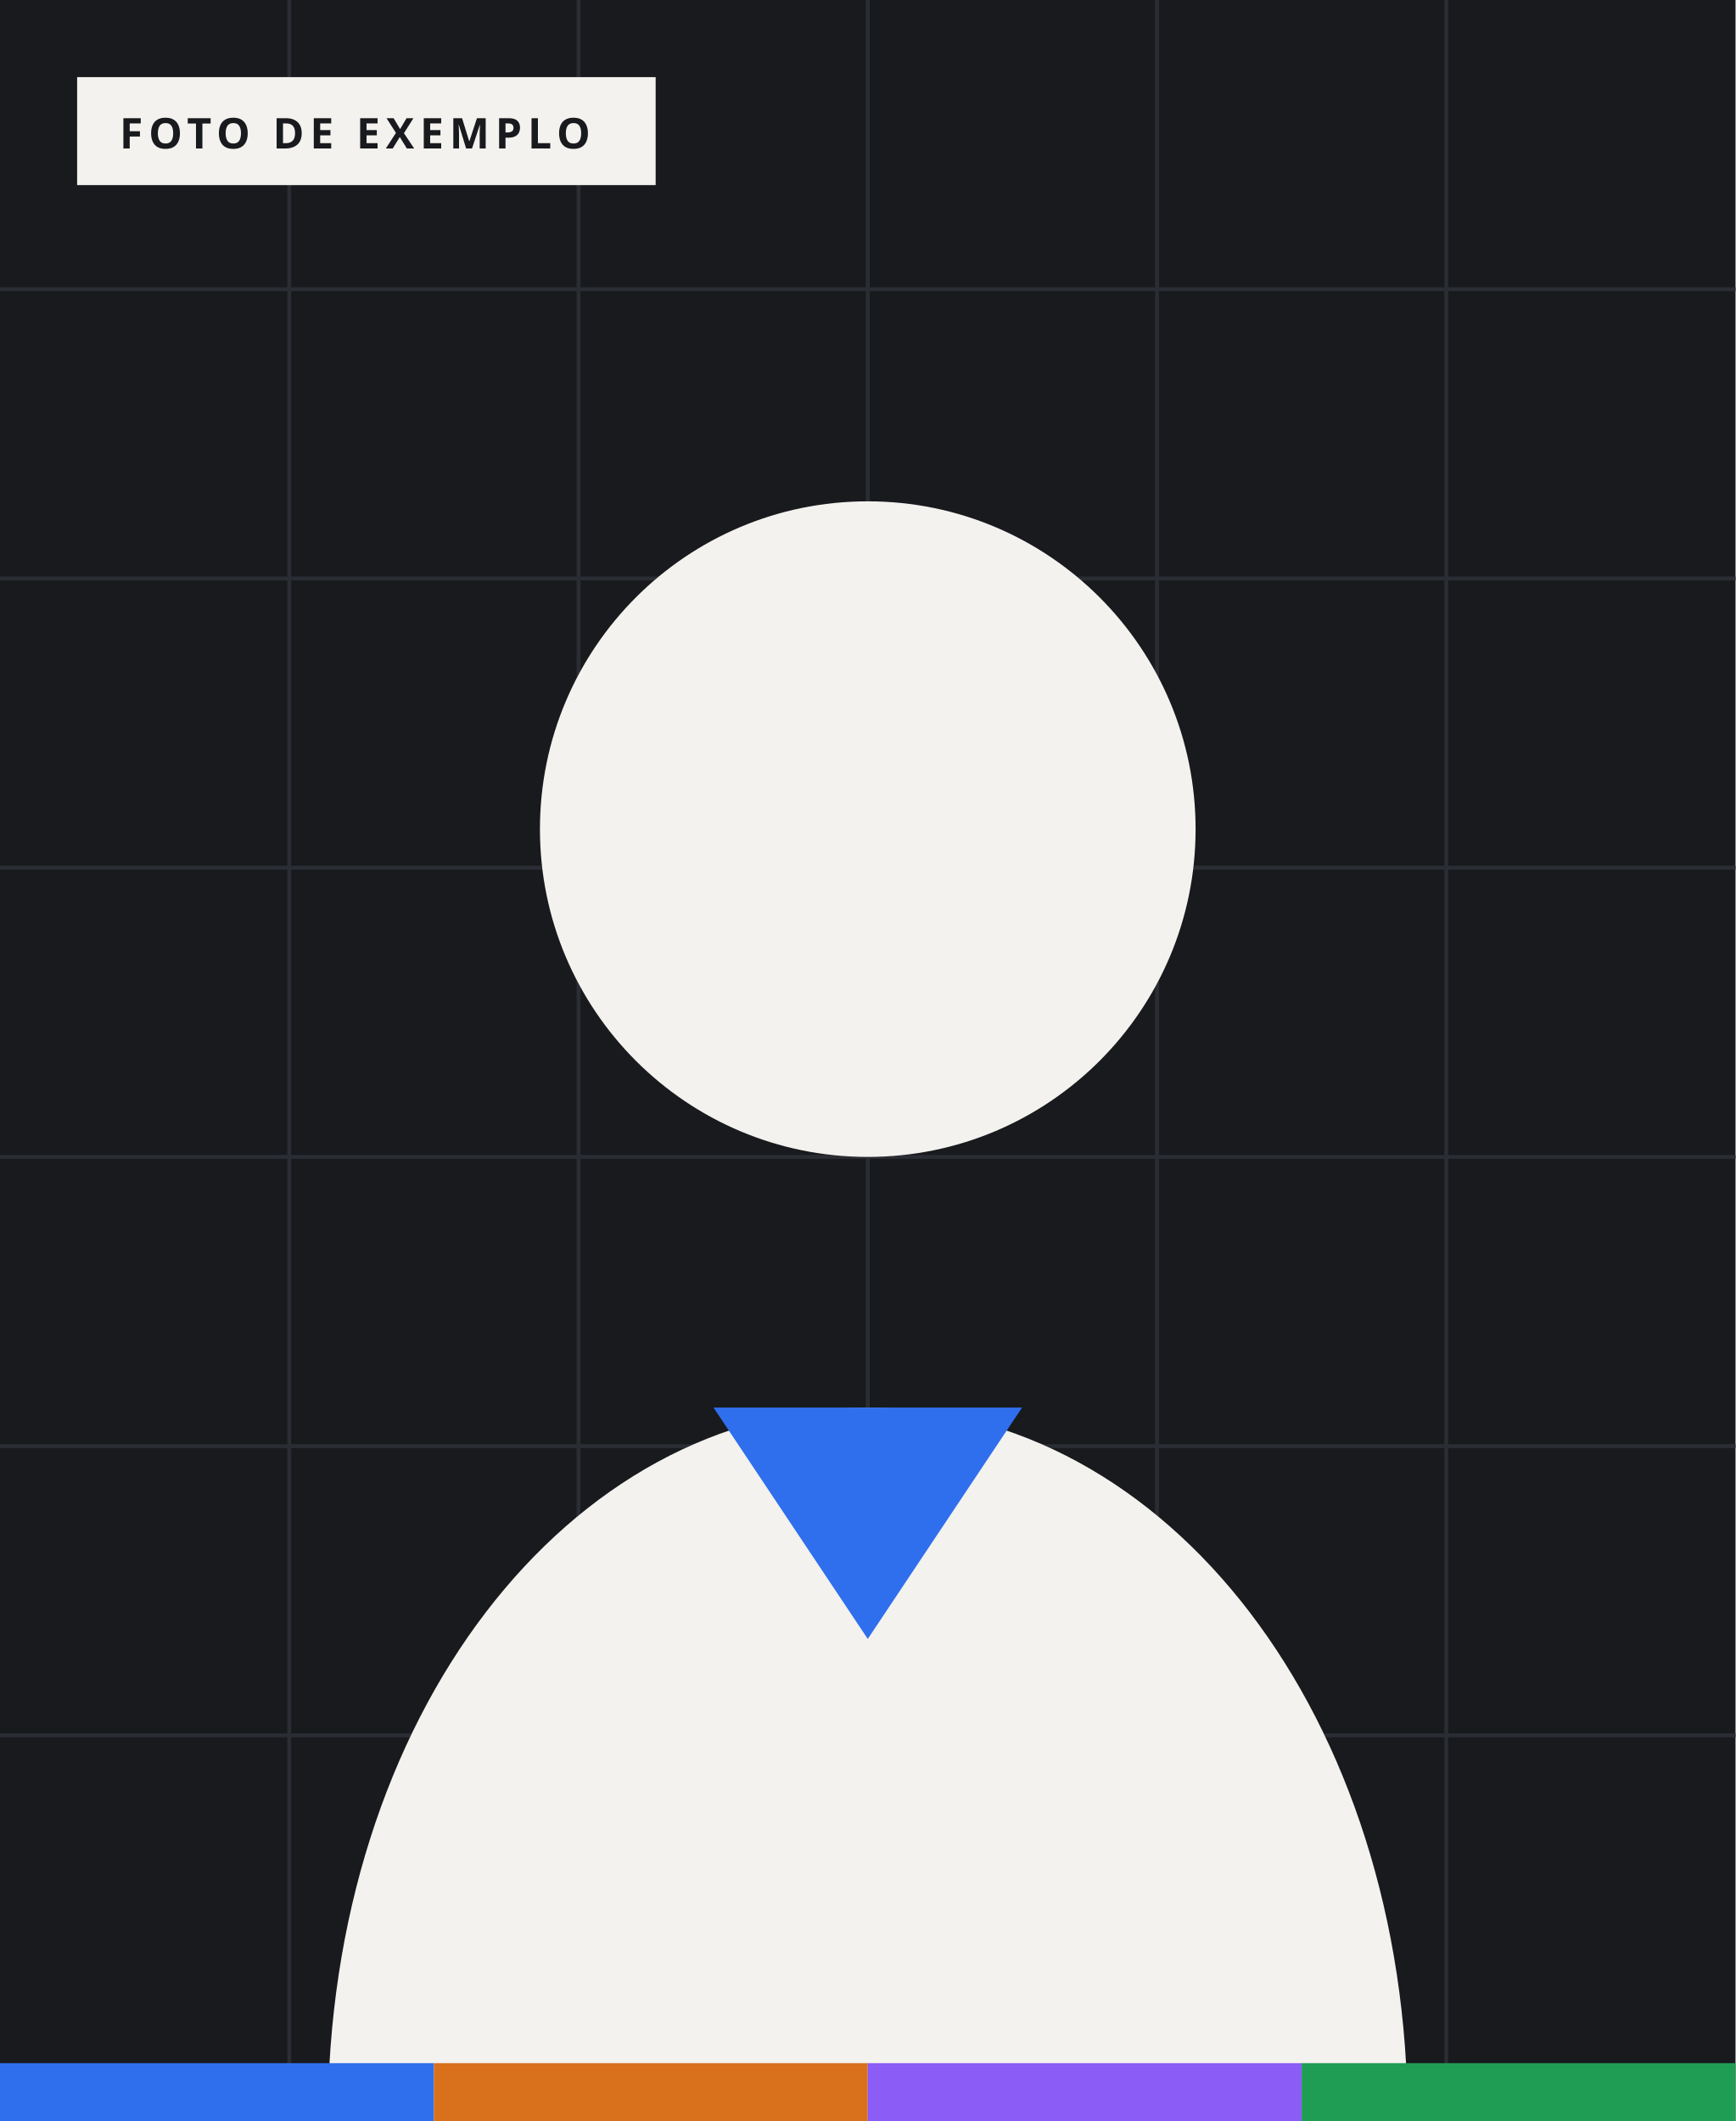
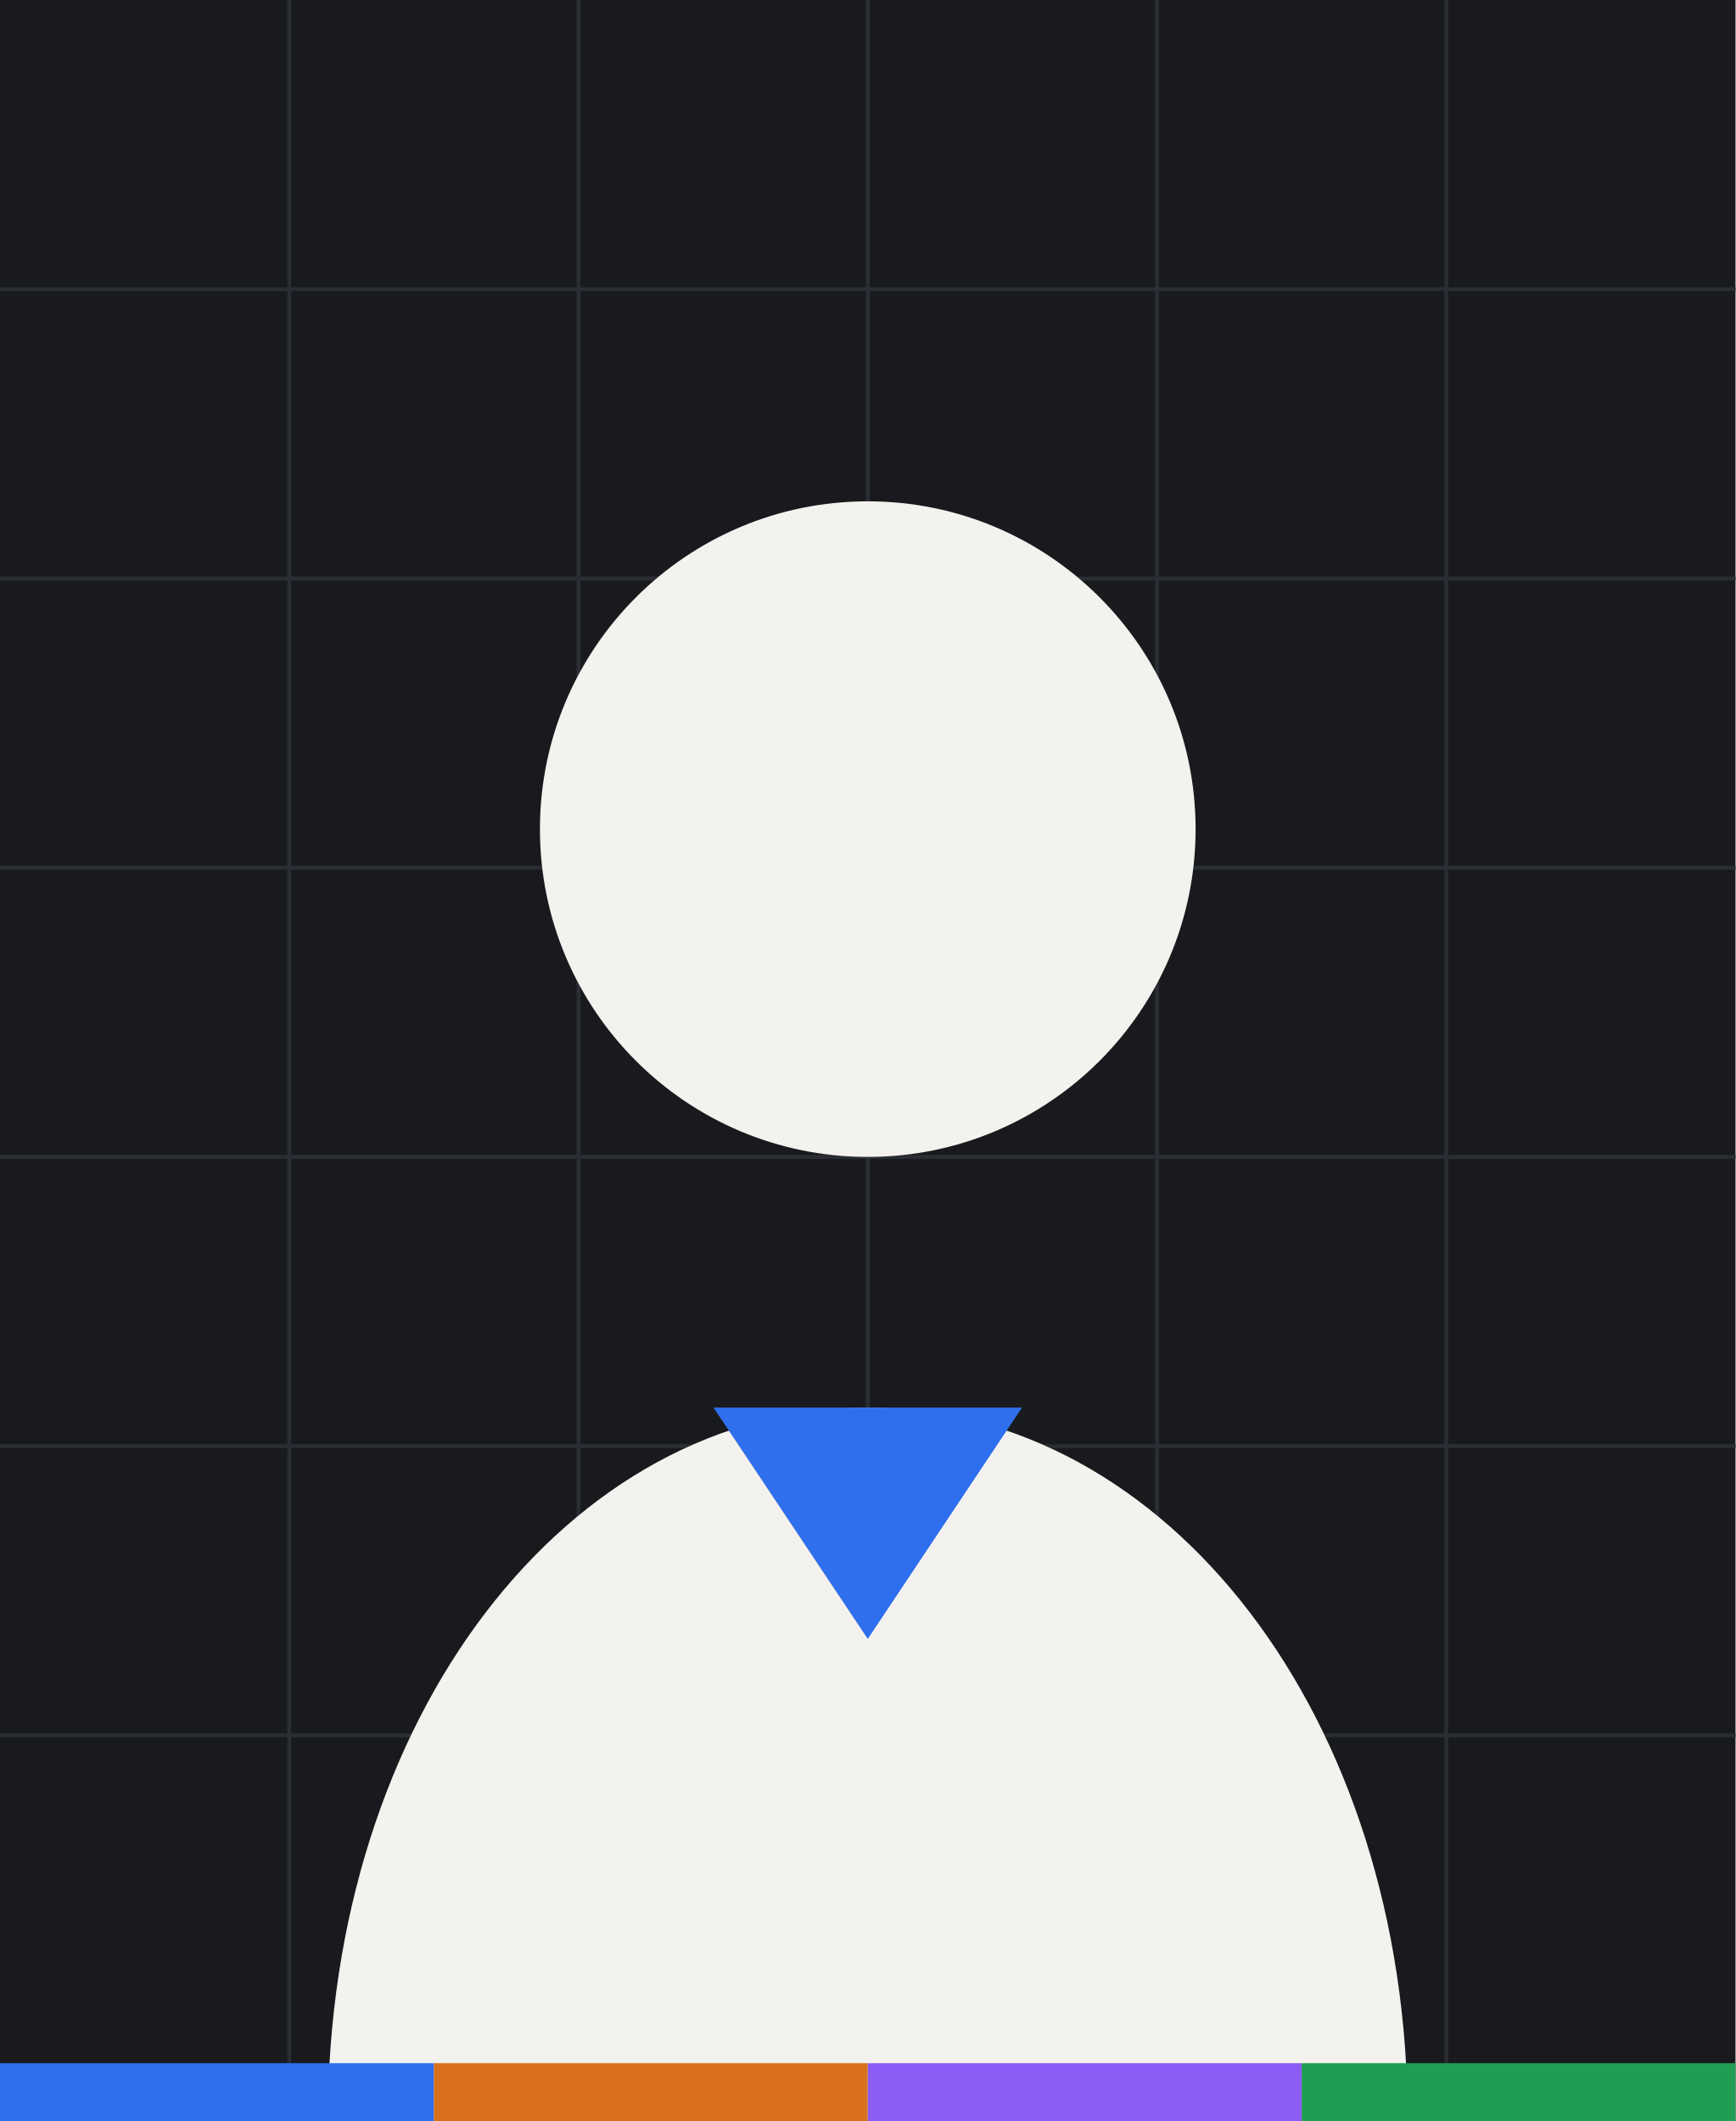
<svg xmlns="http://www.w3.org/2000/svg" viewBox="0 0 900 1100" role="img" aria-labelledby="t">
  <rect width="900" height="1100" fill="#181a1e" />
  <g stroke="#2a2d33" stroke-width="2">
    <path d="M0 150H900M0 300H900M0 450H900M0 600H900M0 750H900M0 900H900" />
    <path d="M150 0V1100M300 0V1100M450 0V1100M600 0V1100M750 0V1100" />
  </g>
  <circle cx="450" cy="430" r="170" fill="#f4f2ee" />
  <path d="M170 1100c0-210 125-370 280-370s280 160 280 370z" fill="#f4f2ee" />
  <path d="M370 730h160l-80 120z" fill="#2f6fed" />
  <g>
    <rect x="0" y="1070" width="225" height="30" fill="#2f6fed" />
    <rect x="225" y="1070" width="225" height="30" fill="#d9711c" />
    <rect x="450" y="1070" width="225" height="30" fill="#8b5cf6" />
    <rect x="675" y="1070" width="225" height="30" fill="#1f9d55" />
  </g>
-   <rect x="40" y="40" width="300" height="56" fill="#f4f2ee" />
-   <text x="62" y="77" font-family="Ubuntu, sans-serif" font-weight="700" font-size="22" letter-spacing="3" fill="#181a1e">FOTO DE EXEMPLO</text>
</svg>
